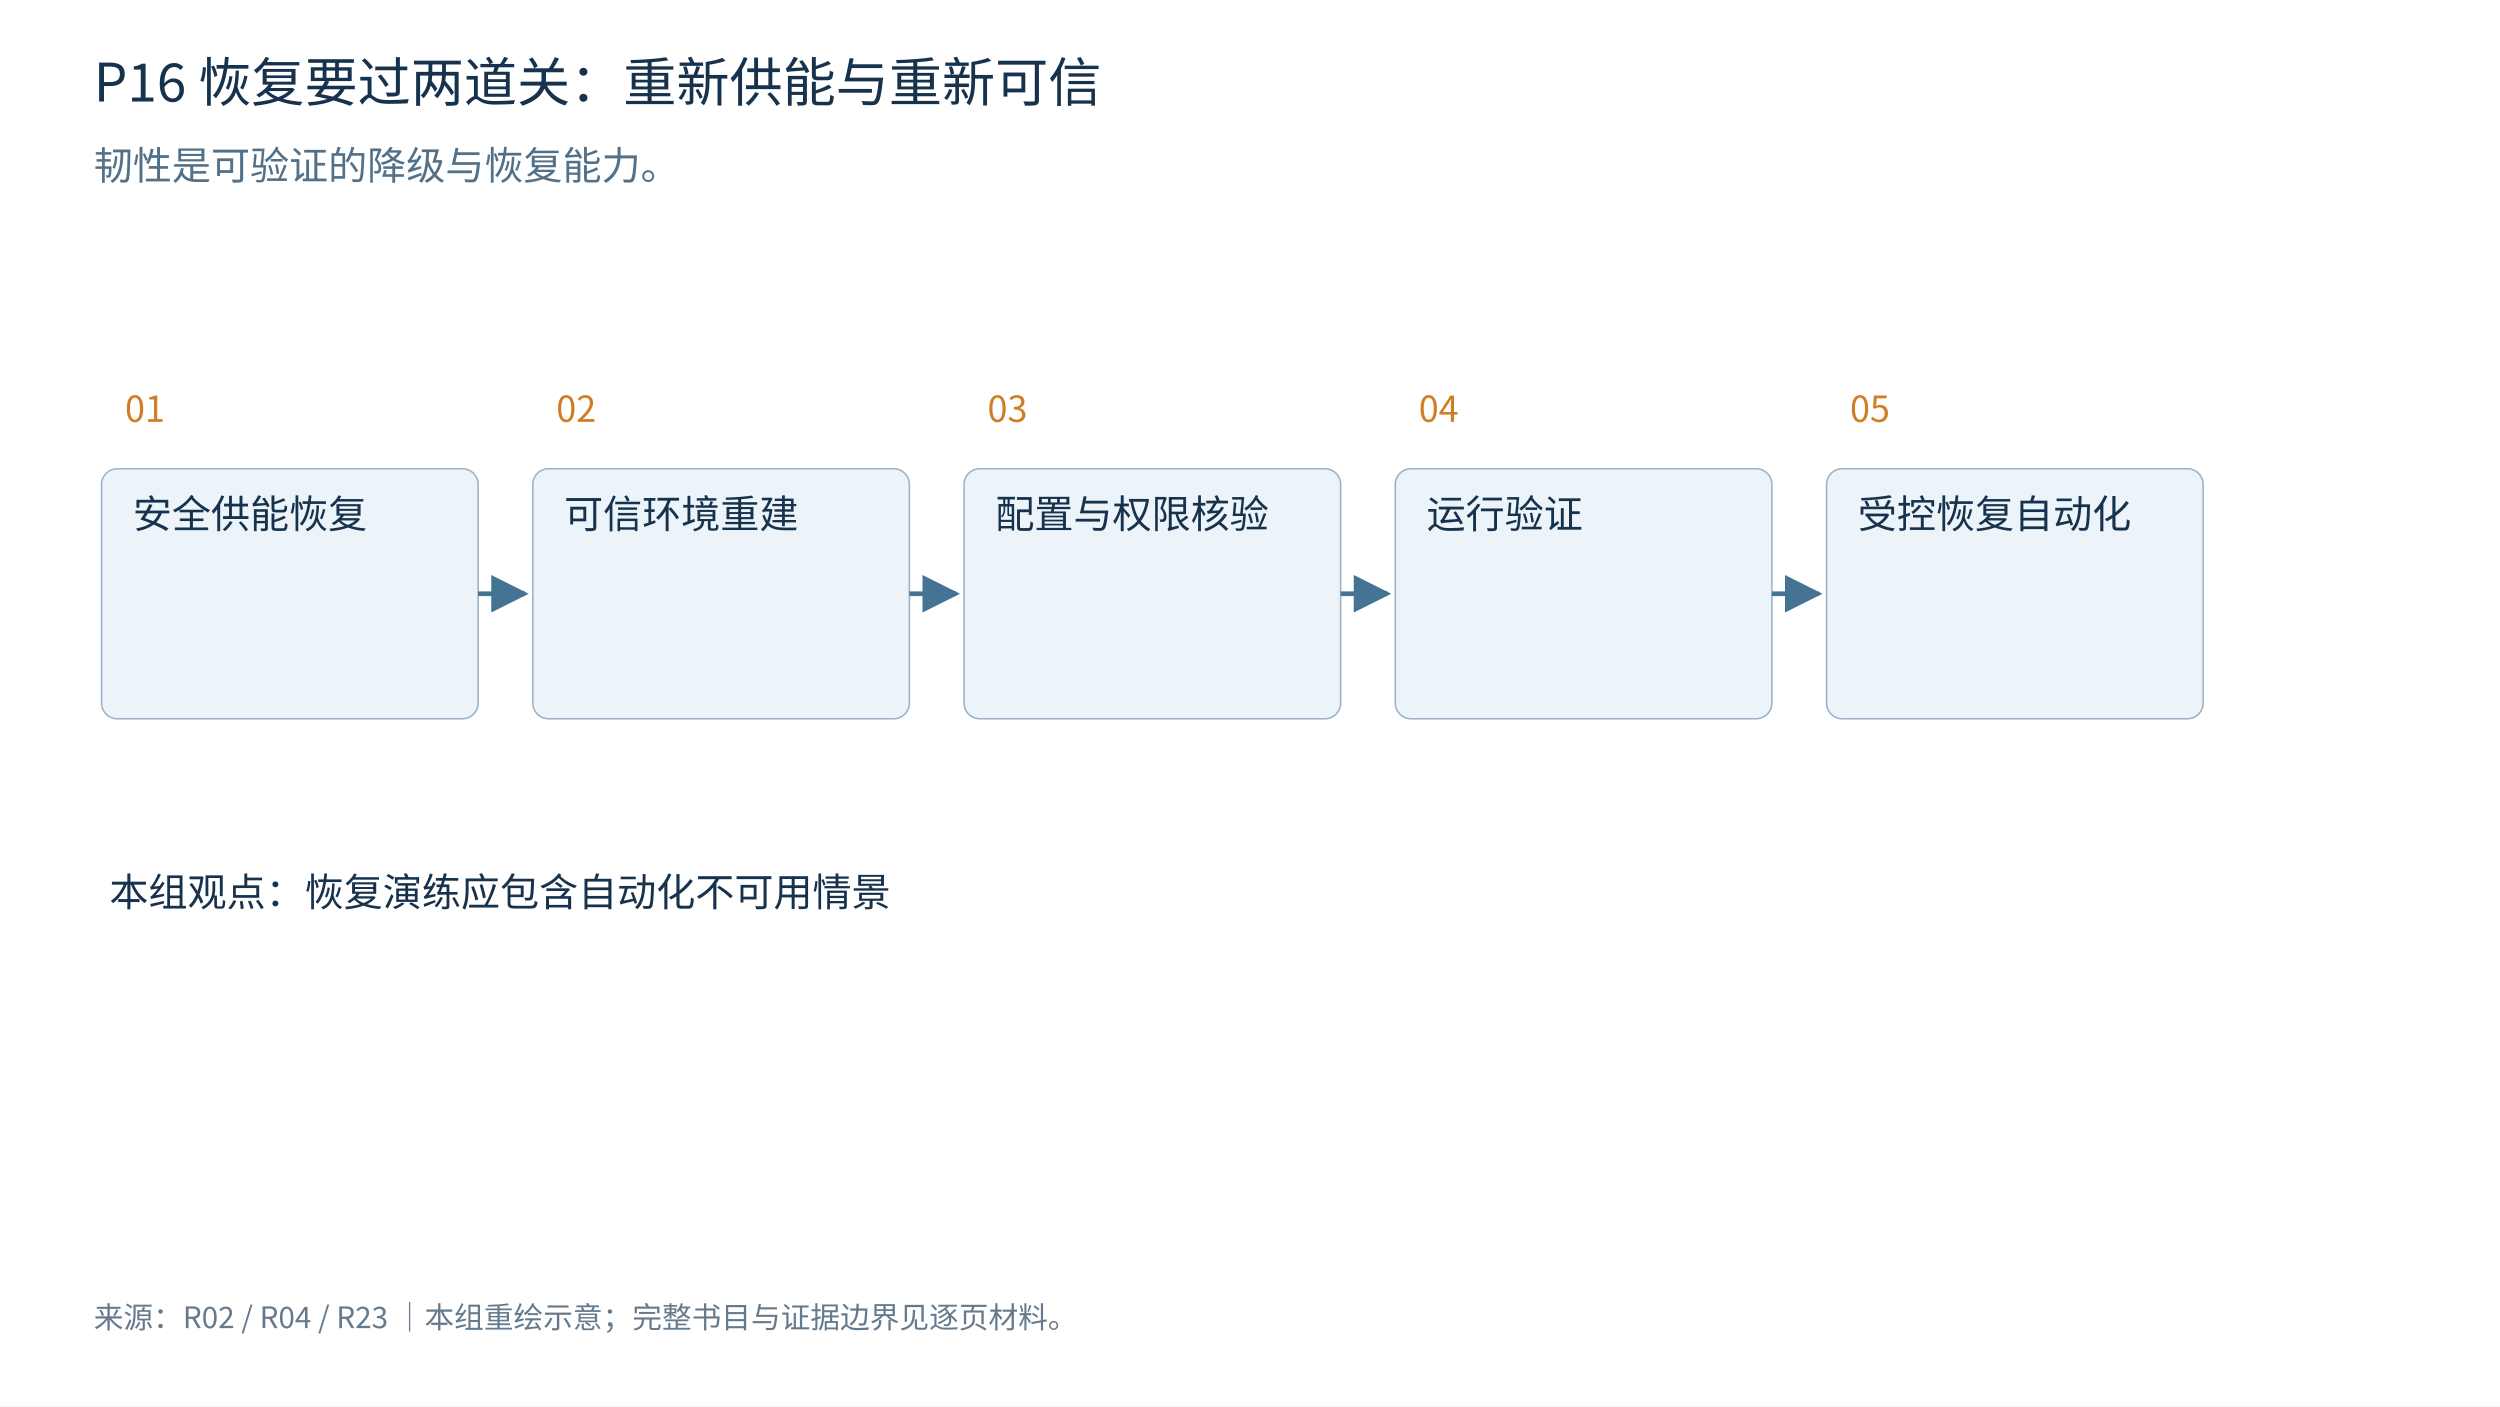
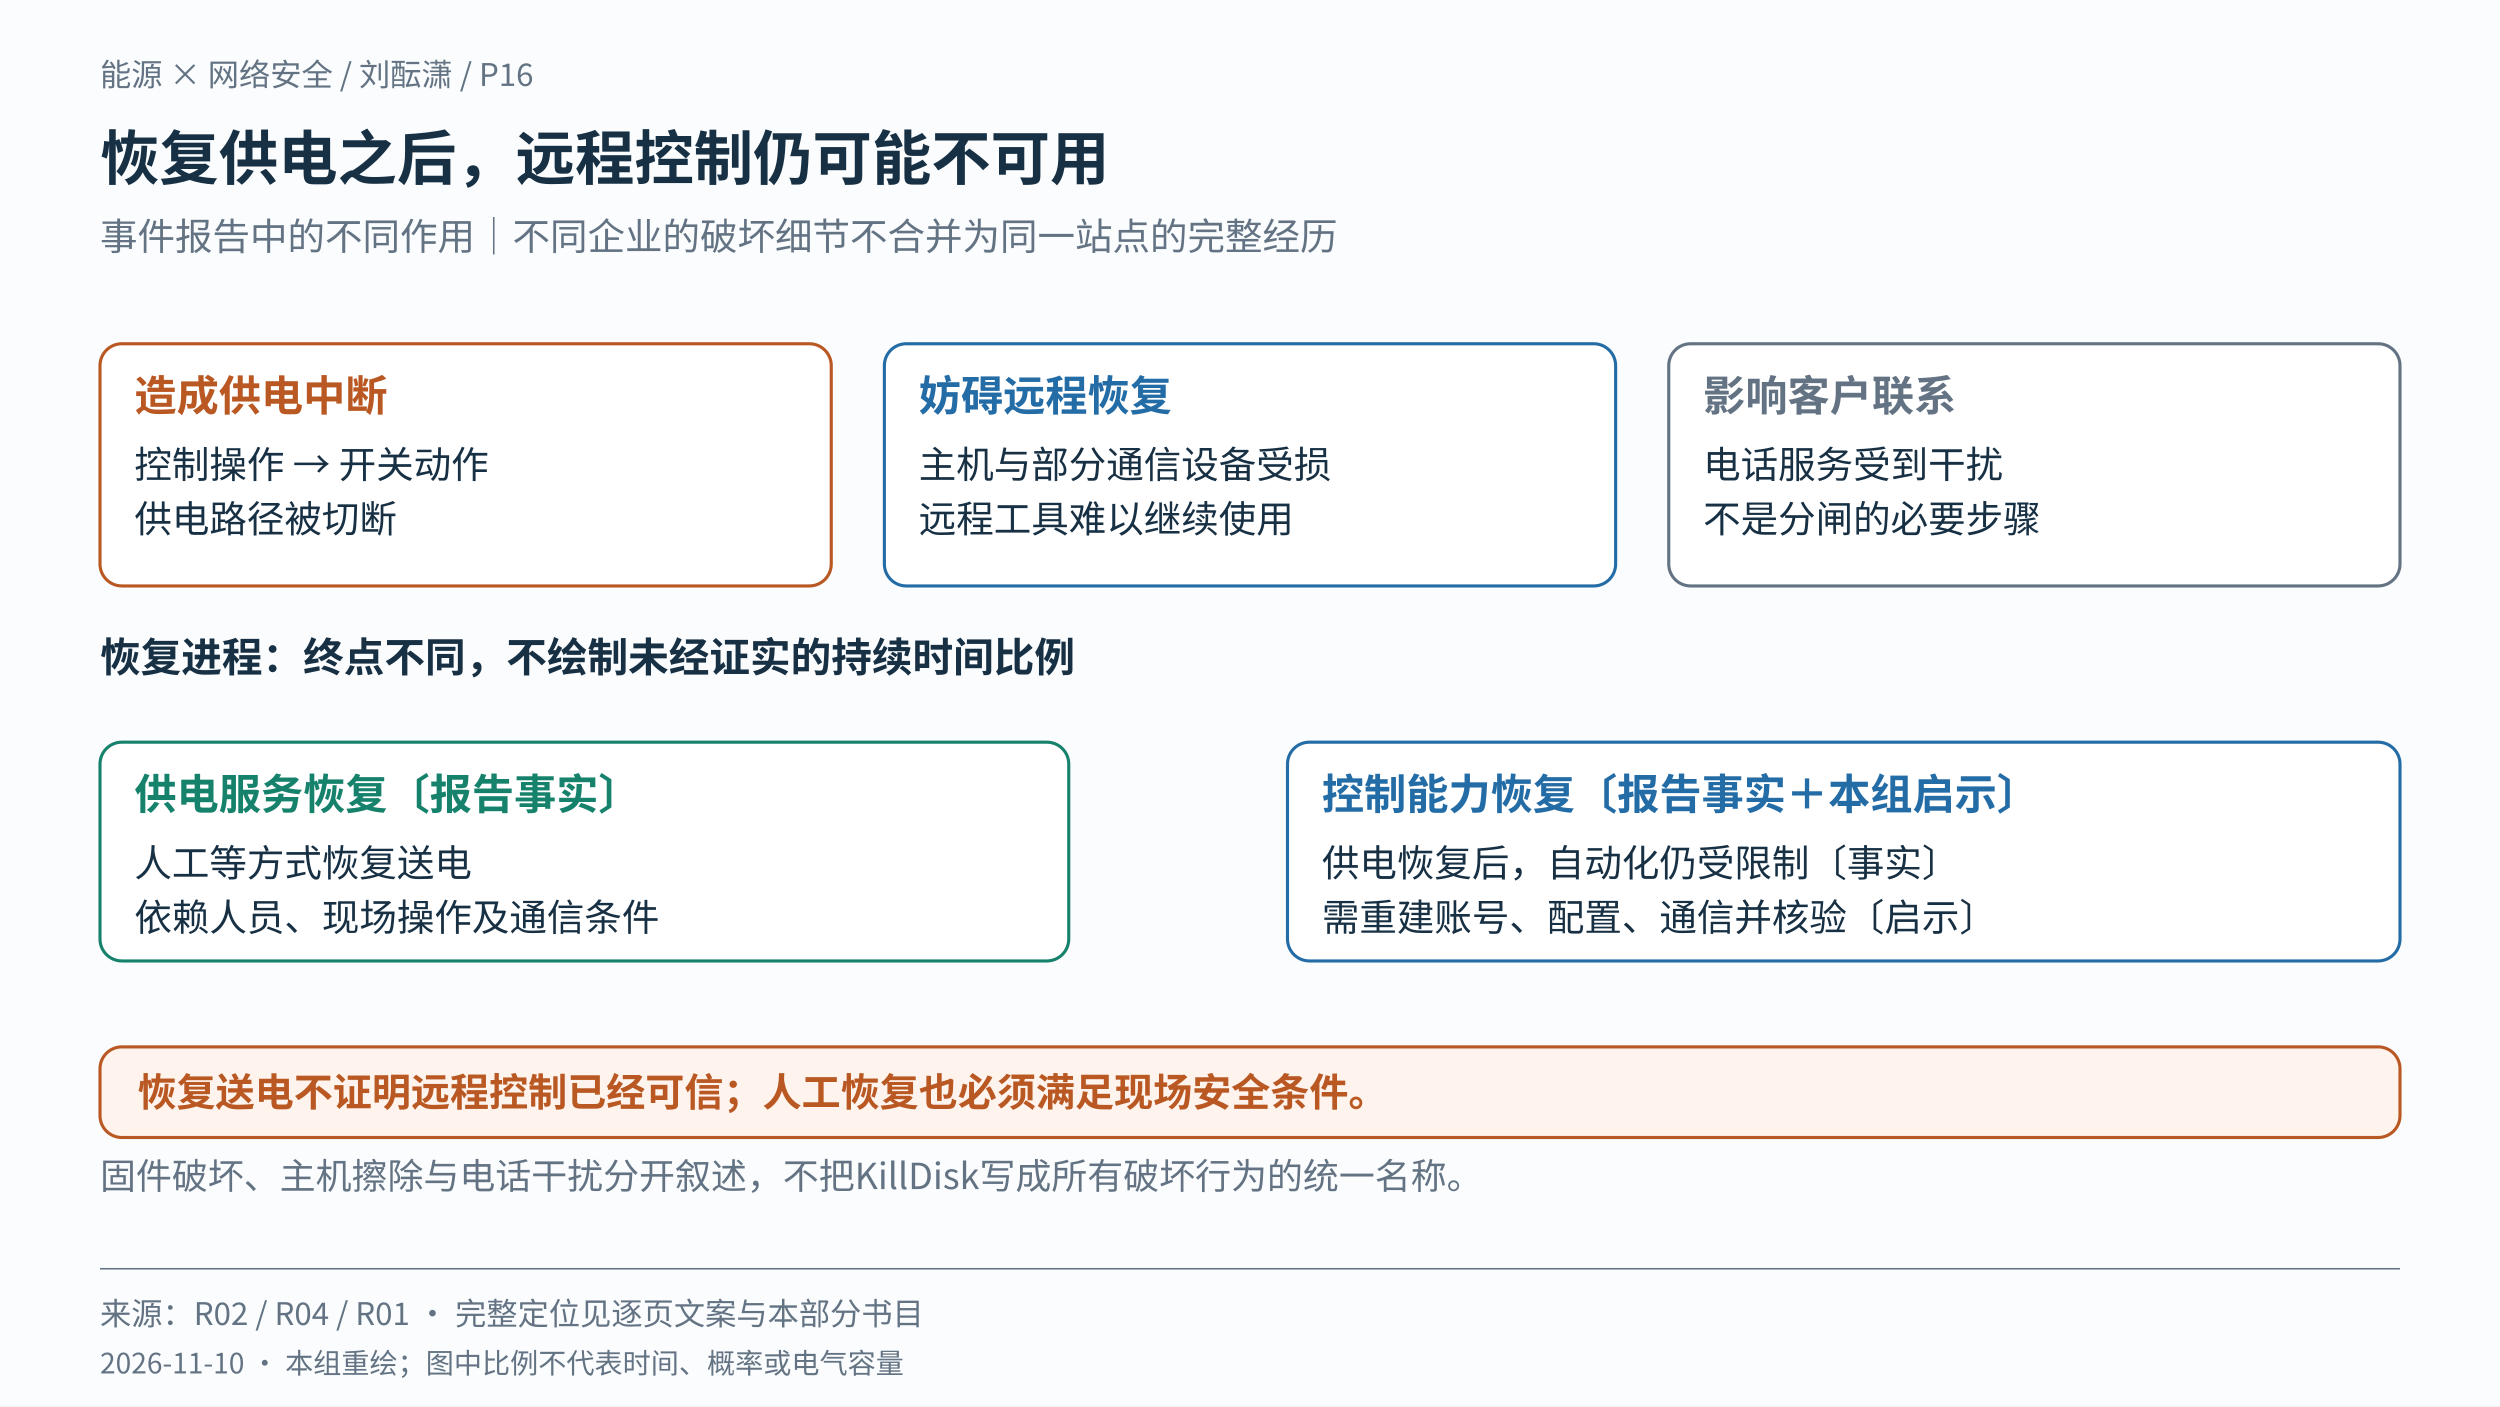
<svg xmlns="http://www.w3.org/2000/svg" width="1600" height="900" viewBox="0 0 1600 900">
  <defs>
-     <marker id="a" viewBox="0 0 10 10" refX="9" refY="5" markerWidth="8" markerHeight="8" orient="auto-start-reverse">
-       <path d="M0,0 L10,5 L0,10 z" fill="#447394" />
+     <marker id="blue" markerWidth="10" markerHeight="10" refX="8" refY="4" orient="auto" markerUnits="userSpaceOnUse">
+       <path d="M0 0 L8 4 L0 8Z" fill="#246ca6" />
+     </marker>
+     <marker id="orange" markerWidth="10" markerHeight="10" refX="8" refY="4" orient="auto" markerUnits="userSpaceOnUse">
+       <path d="M0 0 L8 4 L0 8Z" fill="#b95822" />
+     </marker>
+     <marker id="green" markerWidth="10" markerHeight="10" refX="8" refY="4" orient="auto" markerUnits="userSpaceOnUse">
+       <path d="M0 0 L8 4 L0 8Z" fill="#16826c" />
+     </marker>
+     <marker id="gray" markerWidth="10" markerHeight="10" refX="8" refY="4" orient="auto" markerUnits="userSpaceOnUse">
+       <path d="M0 0 L8 4 L0 8Z" fill="#637383" />
+     </marker>
+     <marker id="red" markerWidth="10" markerHeight="10" refX="8" refY="4" orient="auto" markerUnits="userSpaceOnUse">
+       <path d="M0 0 L8 4 L0 8Z" fill="#b43a42" />
    </marker>
  </defs>
-   <rect width="1600" height="900" fill="white" />
-   <g font-family="Microsoft YaHei, Noto Sans CJK SC, sans-serif">
-     <text x="60" y="65" font-size="34" fill="#17324d" text-anchor="start">P16  恢复要过两道关：重新供能与重新可信</text>
-     <text x="60" y="115" font-size="25" fill="#527189" text-anchor="start">韧性是可验证的降级与恢复能力。</text>
-     <rect x="65.0" y="300" width="241.0" height="160" rx="10" fill="#edf4f9" stroke="#9ab2c8" />
-     <text x="85.0" y="338" font-size="25" fill="#17324d" text-anchor="start">安全供能恢复</text>
-     <text x="80.0" y="270" font-size="23" fill="#d17d25" text-anchor="start">01</text>
-     <path d="M306.0,380 L336.0,380" fill="none" stroke="#447394" stroke-width="3" marker-end="url(#a)" />
-     <text x="329.0" y="368.0" font-size="19" fill="#17324d" text-anchor="start" />
-     <rect x="341.0" y="300" width="241.0" height="160" rx="10" fill="#edf4f9" stroke="#9ab2c8" />
-     <text x="361.0" y="338" font-size="25" fill="#17324d" text-anchor="start">可信环境重建</text>
-     <text x="356.0" y="270" font-size="23" fill="#d17d25" text-anchor="start">02</text>
-     <path d="M582.0,380 L612.0,380" fill="none" stroke="#447394" stroke-width="3" marker-end="url(#a)" />
-     <text x="605.0" y="368.0" font-size="19" fill="#17324d" text-anchor="start" />
-     <rect x="617.0" y="300" width="241.0" height="160" rx="10" fill="#edf4f9" stroke="#9ab2c8" />
-     <text x="637.0" y="338" font-size="25" fill="#17324d" text-anchor="start">配置与权限核验</text>
-     <text x="632.0" y="270" font-size="23" fill="#d17d25" text-anchor="start">03</text>
-     <path d="M858.0,380 L888.0,380" fill="none" stroke="#447394" stroke-width="3" marker-end="url(#a)" />
-     <text x="881.0" y="368.0" font-size="19" fill="#17324d" text-anchor="start" />
-     <rect x="893.0" y="300" width="241.0" height="160" rx="10" fill="#edf4f9" stroke="#9ab2c8" />
-     <text x="913.0" y="338" font-size="25" fill="#17324d" text-anchor="start">运行验证</text>
-     <text x="908.0" y="270" font-size="23" fill="#d17d25" text-anchor="start">04</text>
-     <path d="M1134.0,380 L1164.0,380" fill="none" stroke="#447394" stroke-width="3" marker-end="url(#a)" />
-     <text x="1157.0" y="368.0" font-size="19" fill="#17324d" text-anchor="start" />
-     <rect x="1169.0" y="300" width="241.0" height="160" rx="10" fill="#edf4f9" stroke="#9ab2c8" />
-     <text x="1189.0" y="338" font-size="25" fill="#17324d" text-anchor="start">受控恢复自动化</text>
-     <text x="1184.0" y="270" font-size="23" fill="#d17d25" text-anchor="start">05</text>
-     <text x="70" y="580" font-size="25" fill="#17324d" text-anchor="start">本组观点：恢复演练应包含自动化不可用情景</text>
-     <text x="60" y="850" font-size="19" fill="#657a8d" text-anchor="start">来源：R02 / R04 / R23  ｜本组重绘示意；完整书目与证据边界见逐页材料。</text>
-   </g>
+   <rect width="1600" height="900" fill="#fafcfd" />
+   <style>text{font-family:"Microsoft YaHei","Noto Sans CJK SC",sans-serif} .body{font-size:26px}</style>
+   <text x="64" y="55.0" font-size="20" fill="#637383" font-weight="400" text-anchor="start">能源 × 网络安全  /  刘酝潇  /  P16</text>
+   <text x="64" y="115.0" font-size="38" fill="#173044" font-weight="700" text-anchor="start">恢复供电之后，远程控制仍可能不可用</text>
+   <text x="64" y="160.0" font-size="24" fill="#637383" font-weight="400" text-anchor="start">事件报告中的不同作用｜不同企业的破坏细节不合并为同一站点的完整经历</text>
+   <line x1="64" y1="812" x2="1536" y2="812" stroke="#637383" stroke-width="1" />
+   <text x="64" y="848.0" font-size="20" fill="#637383" font-weight="400" text-anchor="start">来源：R02 / R04 / R01  ·  完整定位见逐页文案与本部分书目</text>
+   <text x="64" y="879.0" font-size="18" fill="#637383" font-weight="400" text-anchor="start">2026-11-10  ·  本组重绘；图中比例不代表时间、概率或电气容量</text>
+   <rect x="64" y="220" width="468" height="155" rx="14" fill="white" stroke="#b95822" stroke-width="2" />
+   <text x="86" y="263.0" font-size="27" fill="#b95822" font-weight="700" text-anchor="start">造成供电中断</text>
+   <text x="86" y="306.0" font-size="24" fill="#173044" font-weight="400" text-anchor="start">控制操作 → 开关动作</text>
+   <text x="86" y="340.8" font-size="24" fill="#173044" font-weight="400" text-anchor="start">供电路径被切断</text>
+   <rect x="566" y="220" width="468" height="155" rx="14" fill="white" stroke="#246ca6" stroke-width="2" />
+   <text x="588" y="263.0" font-size="27" fill="#246ca6" font-weight="700" text-anchor="start">妨碍远程恢复</text>
+   <text x="588" y="306.0" font-size="24" fill="#173044" font-weight="400" text-anchor="start">主机与部分通信设备受损</text>
+   <text x="588" y="340.8" font-size="24" fill="#173044" font-weight="400" text-anchor="start">远程工具难以继续使用</text>
+   <rect x="1068" y="220" width="468" height="155" rx="14" fill="white" stroke="#637383" stroke-width="2" />
+   <text x="1090" y="263.0" font-size="27" fill="#637383" font-weight="700" text-anchor="start">影响客户联系</text>
+   <text x="1090" y="306.0" font-size="24" fill="#173044" font-weight="400" text-anchor="start">电话服务受到干扰</text>
+   <text x="1090" y="340.8" font-size="24" fill="#173044" font-weight="400" text-anchor="start">不是分闸的必要步骤</text>
+   <text x="64" y="430.0" font-size="26" fill="#173044" font-weight="700" text-anchor="start">恢复进程：终点不同，不绘制未经证实的持续时间比例</text>
+   <rect x="64" y="475" width="620" height="140" rx="14" fill="white" stroke="#16826c" stroke-width="2" />
+   <text x="86" y="518.0" font-size="27" fill="#16826c" font-weight="700" text-anchor="start">供电服务恢复〔报告事实〕</text>
+   <text x="86" y="561.0" font-size="24" fill="#173044" font-weight="400" text-anchor="start">人工等方式恢复送电</text>
+   <text x="86" y="595.8" font-size="24" fill="#173044" font-weight="400" text-anchor="start">依赖人员、现场操作及通信条件</text>
+   <rect x="824" y="475" width="712" height="140" rx="14" fill="white" stroke="#246ca6" stroke-width="2" />
+   <text x="846" y="518.0" font-size="27" fill="#246ca6" font-weight="700" text-anchor="start">控制能力恢复〔报告事实＋本组启示〕</text>
+   <text x="846" y="561.0" font-size="24" fill="#173044" font-weight="400" text-anchor="start">供电恢复后，自动化仍受限制〔事实〕</text>
+   <text x="846" y="595.8" font-size="24" fill="#173044" font-weight="400" text-anchor="start">需重建账号、配置、通信并核验〔启示〕</text>
+   <rect x="64" y="670" width="1472" height="58" rx="14" fill="#fff4ed" stroke="#b95822" stroke-width="2" />
+   <text x="88" y="708.0" font-size="25" fill="#b95822" font-weight="700" text-anchor="start">恢复送电不证明远程控制已经可信；人工恢复也必须满足现场安全条件。</text>
+   <text x="64" y="761.0" font-size="23" fill="#637383" font-weight="400" text-anchor="start">固件破坏、主机擦除与电话干扰分开叙述，不把KillDisk写成所有破坏行为的统一名称。</text>
</svg>
